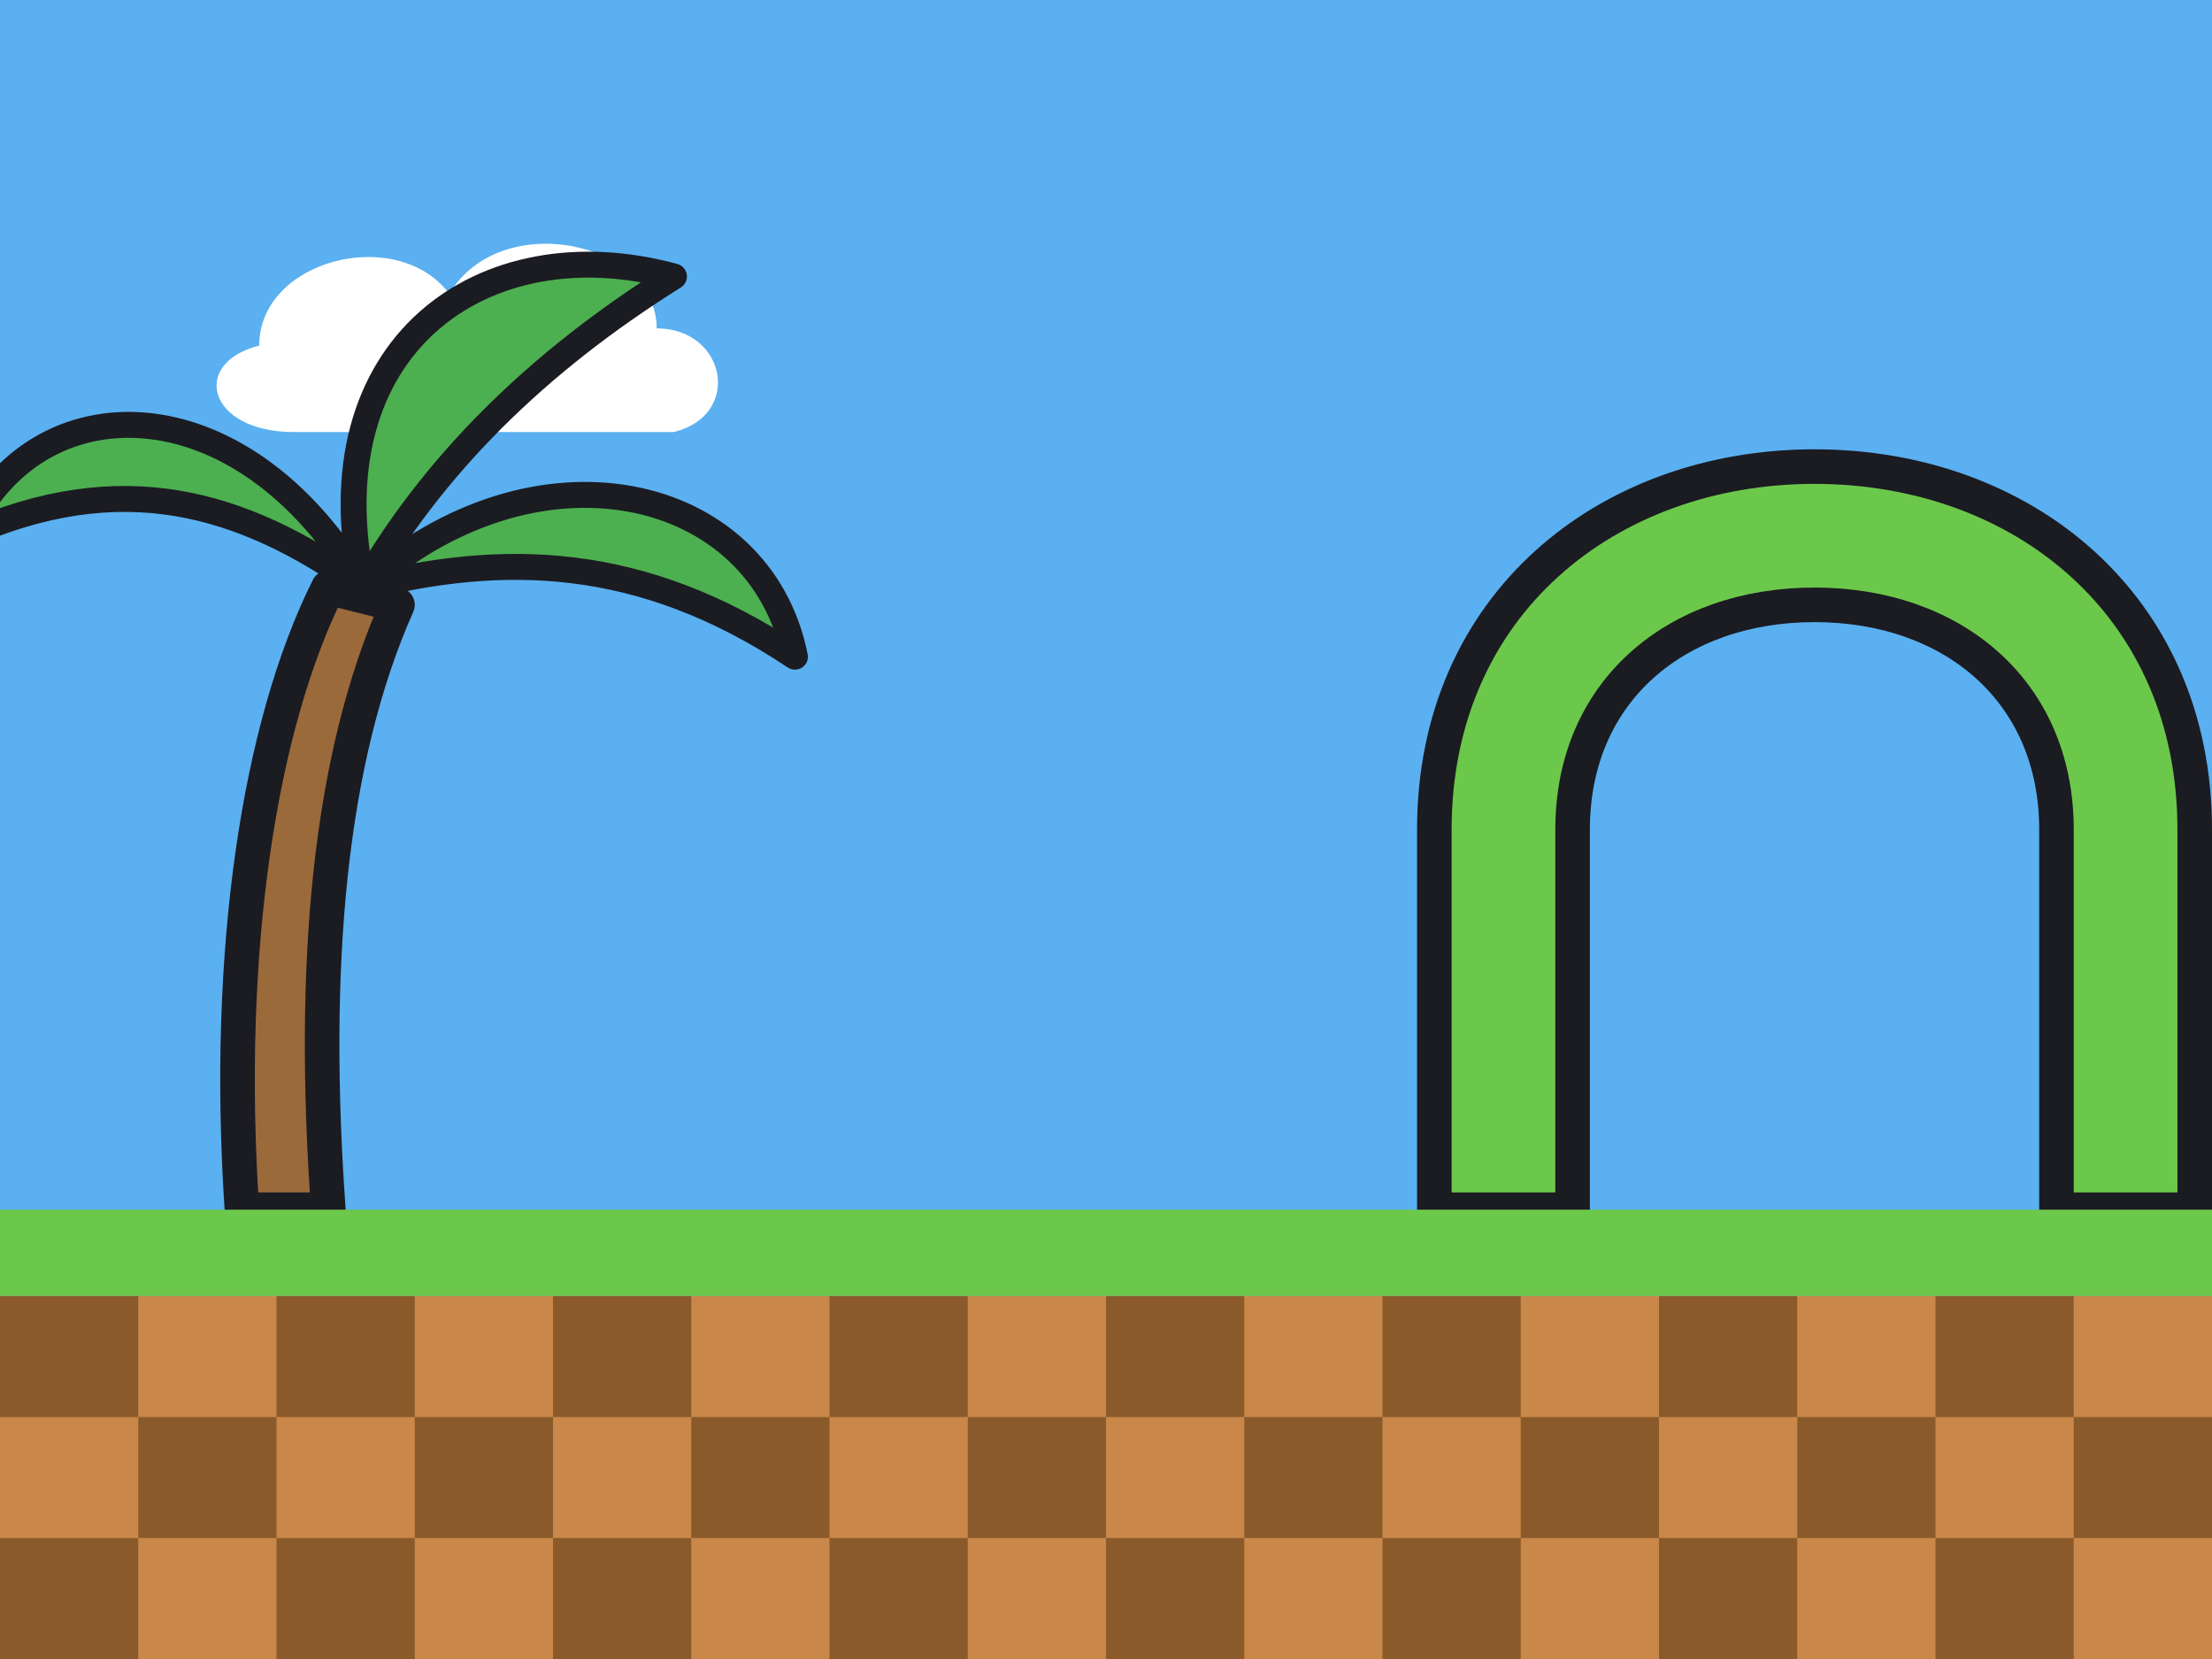
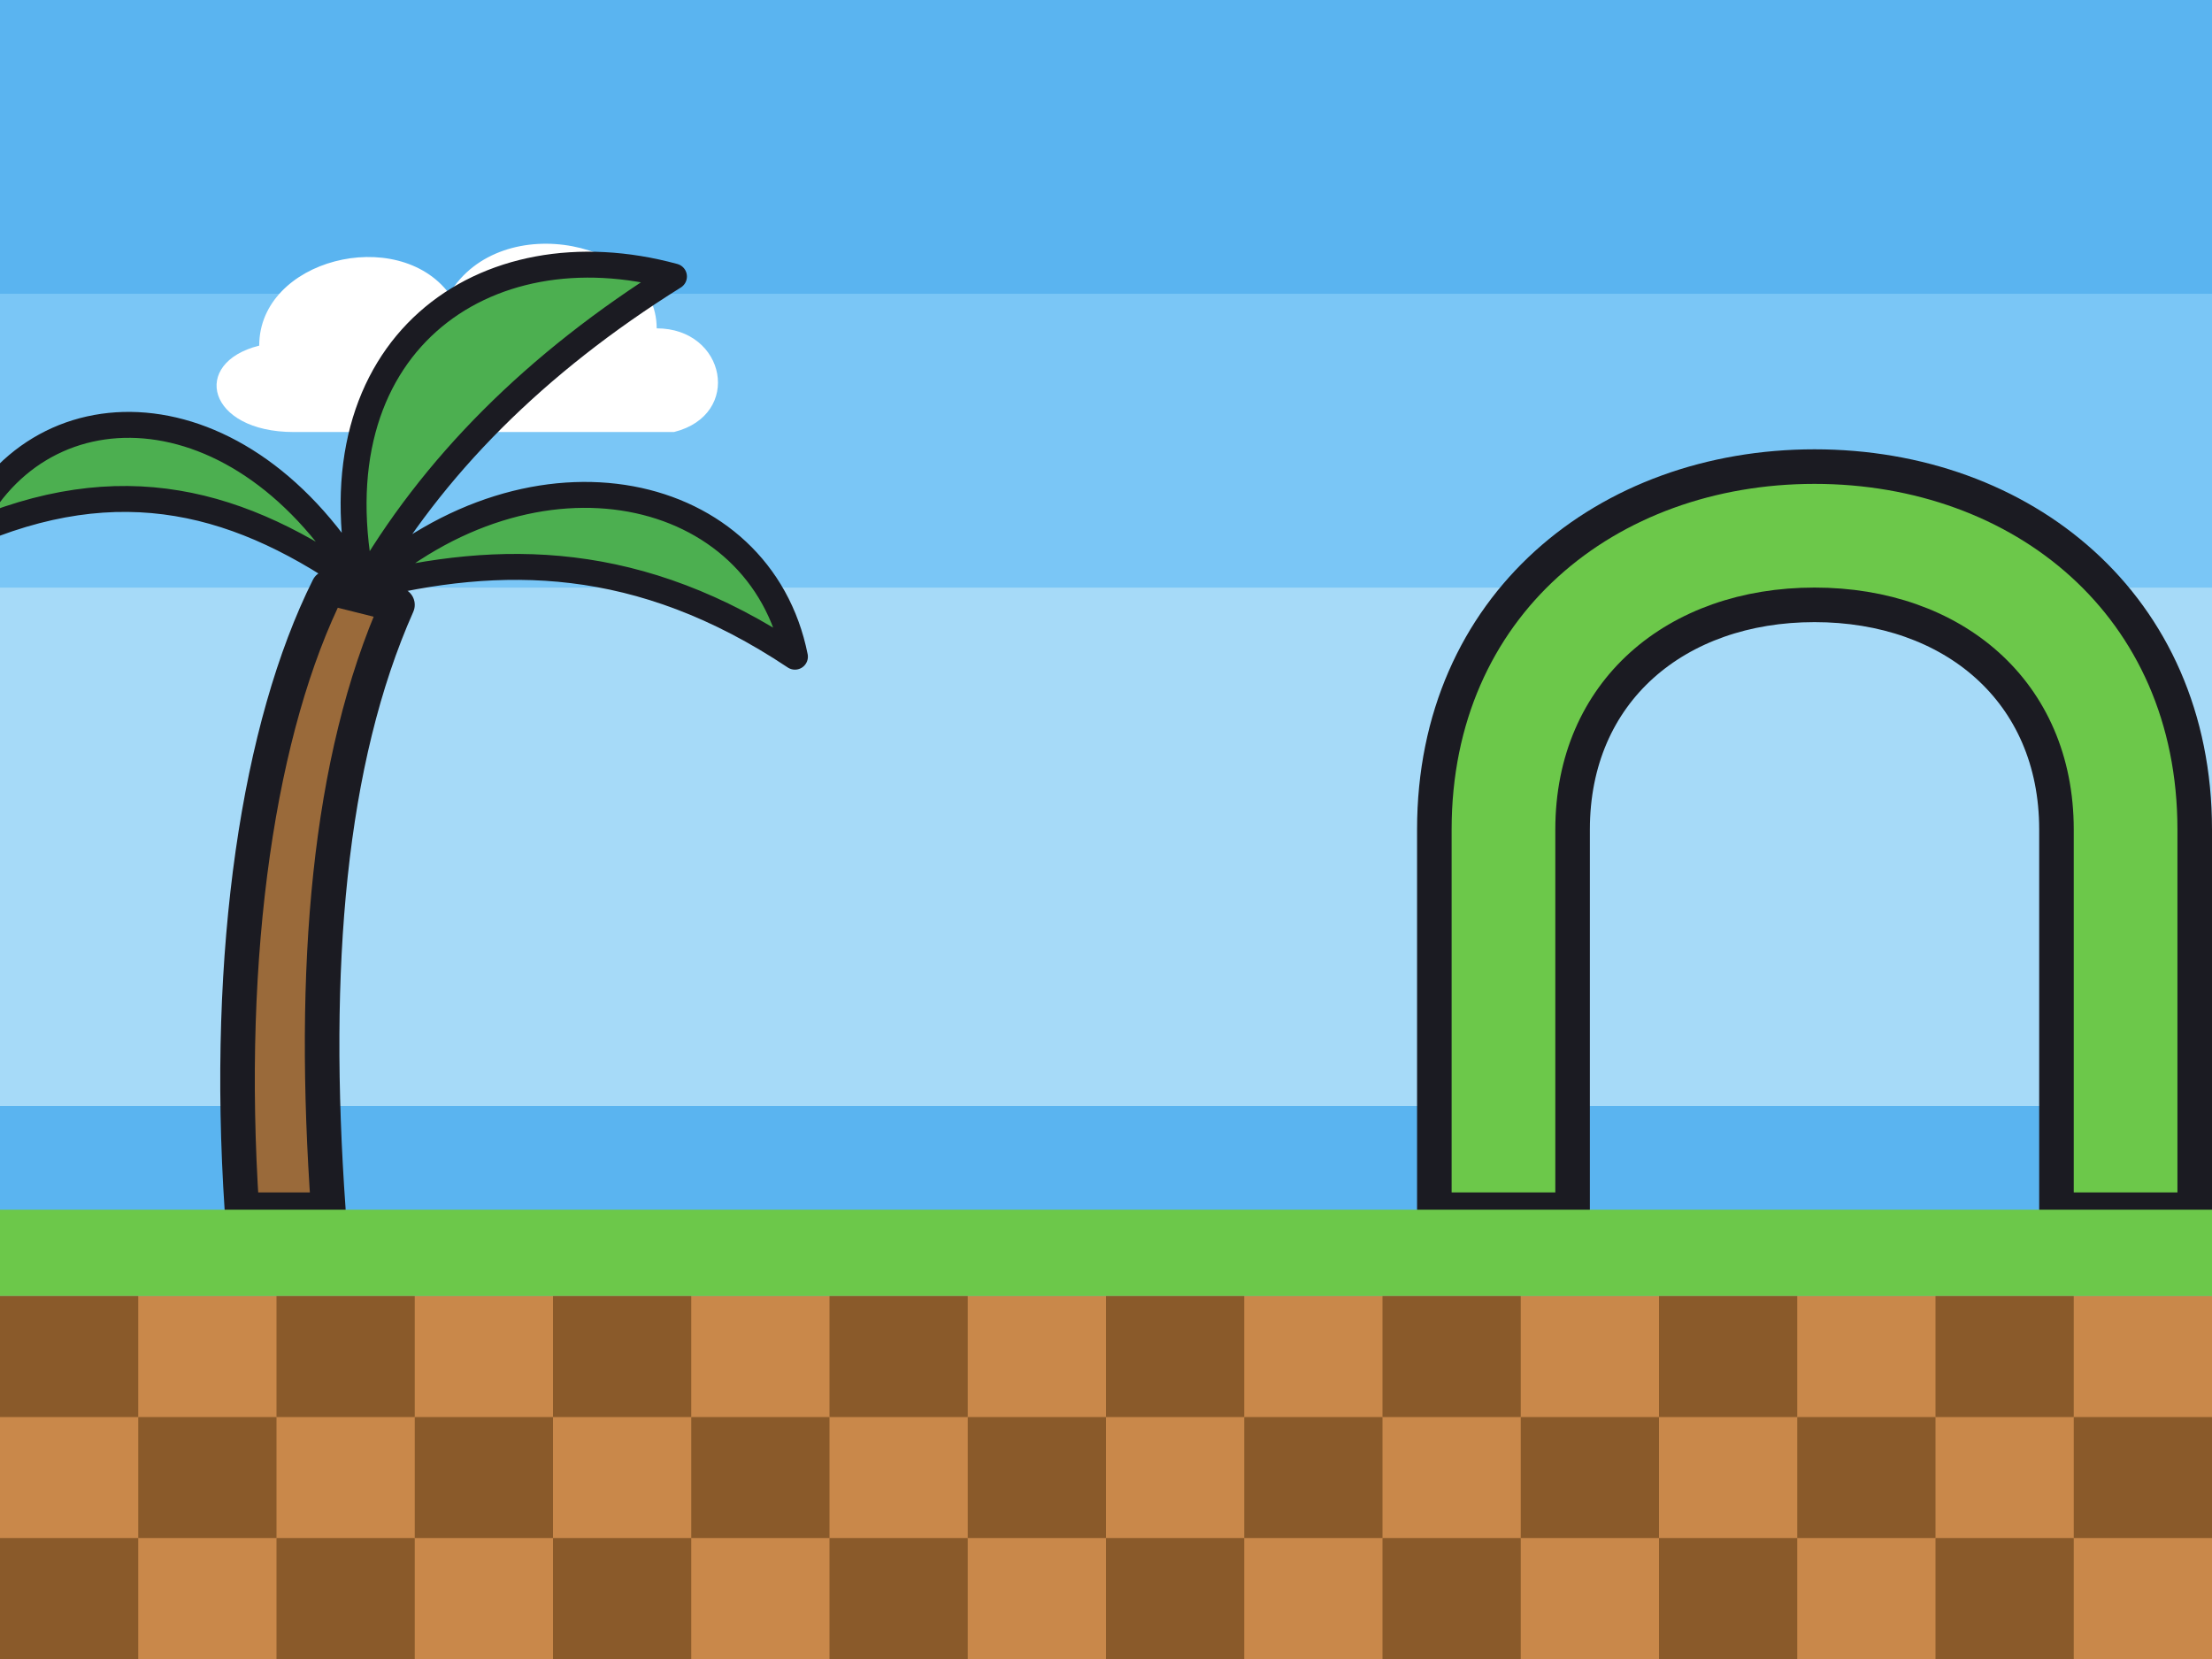
<svg xmlns="http://www.w3.org/2000/svg" viewBox="0 0 256 192">
-   <rect width="256" height="192" fill="#5ab0f0" />
+   <rect width="256" height="192" fill="#5ab4f0" />
+   <rect y="34" width="256" height="34" fill="#7ac6f6" />
+   <rect y="68" width="256" height="60" fill="#a6daf8" />
  <path d="M30 40 C30 30 46 26 52 34 C58 24 76 28 76 38 C84 38 86 48 78 50 L34 50 C24 50 22 42 30 40 Z" fill="#ffffff" />
  <g stroke="#1b1b22" stroke-width="4" stroke-linejoin="round">
    <path d="M166 140 L166 96 C166 70 186 54 210 54 C234 54 254 70 254 96 L254 140 L238 140 L238 96 C238 80 226 70 210 70 C194 70 182 80 182 96 L182 140 Z" fill="#6cc84a" />
    <path d="M28 140 C26 110 30 84 38 68 L46 70 C38 88 36 112 38 140 Z" fill="#9a6a3a" />
    <path d="M42 68 C28 44 4 44 -4 62 C14 54 28 58 42 68 Z M42 68 C36 40 56 26 78 32 C62 42 50 54 42 68 Z M42 68 C62 50 88 56 92 76 C74 64 58 64 42 68 Z" fill="#4caf50" stroke-width="3" />
  </g>
  <rect y="140" width="256" height="10" fill="#6cc84a" />
  <rect y="150" width="256" height="42" fill="#c9884a" />
  <g fill="#8a5a2a">
    <rect x="0" y="150" width="16" height="14" />
    <rect x="32" y="150" width="16" height="14" />
    <rect x="64" y="150" width="16" height="14" />
    <rect x="96" y="150" width="16" height="14" />
    <rect x="128" y="150" width="16" height="14" />
    <rect x="160" y="150" width="16" height="14" />
    <rect x="192" y="150" width="16" height="14" />
    <rect x="224" y="150" width="16" height="14" />
    <rect x="16" y="164" width="16" height="14" />
    <rect x="48" y="164" width="16" height="14" />
    <rect x="80" y="164" width="16" height="14" />
    <rect x="112" y="164" width="16" height="14" />
    <rect x="144" y="164" width="16" height="14" />
    <rect x="176" y="164" width="16" height="14" />
    <rect x="208" y="164" width="16" height="14" />
    <rect x="240" y="164" width="16" height="14" />
    <rect x="0" y="178" width="16" height="14" />
    <rect x="32" y="178" width="16" height="14" />
    <rect x="64" y="178" width="16" height="14" />
    <rect x="96" y="178" width="16" height="14" />
    <rect x="128" y="178" width="16" height="14" />
    <rect x="160" y="178" width="16" height="14" />
    <rect x="192" y="178" width="16" height="14" />
    <rect x="224" y="178" width="16" height="14" />
  </g>
</svg>
